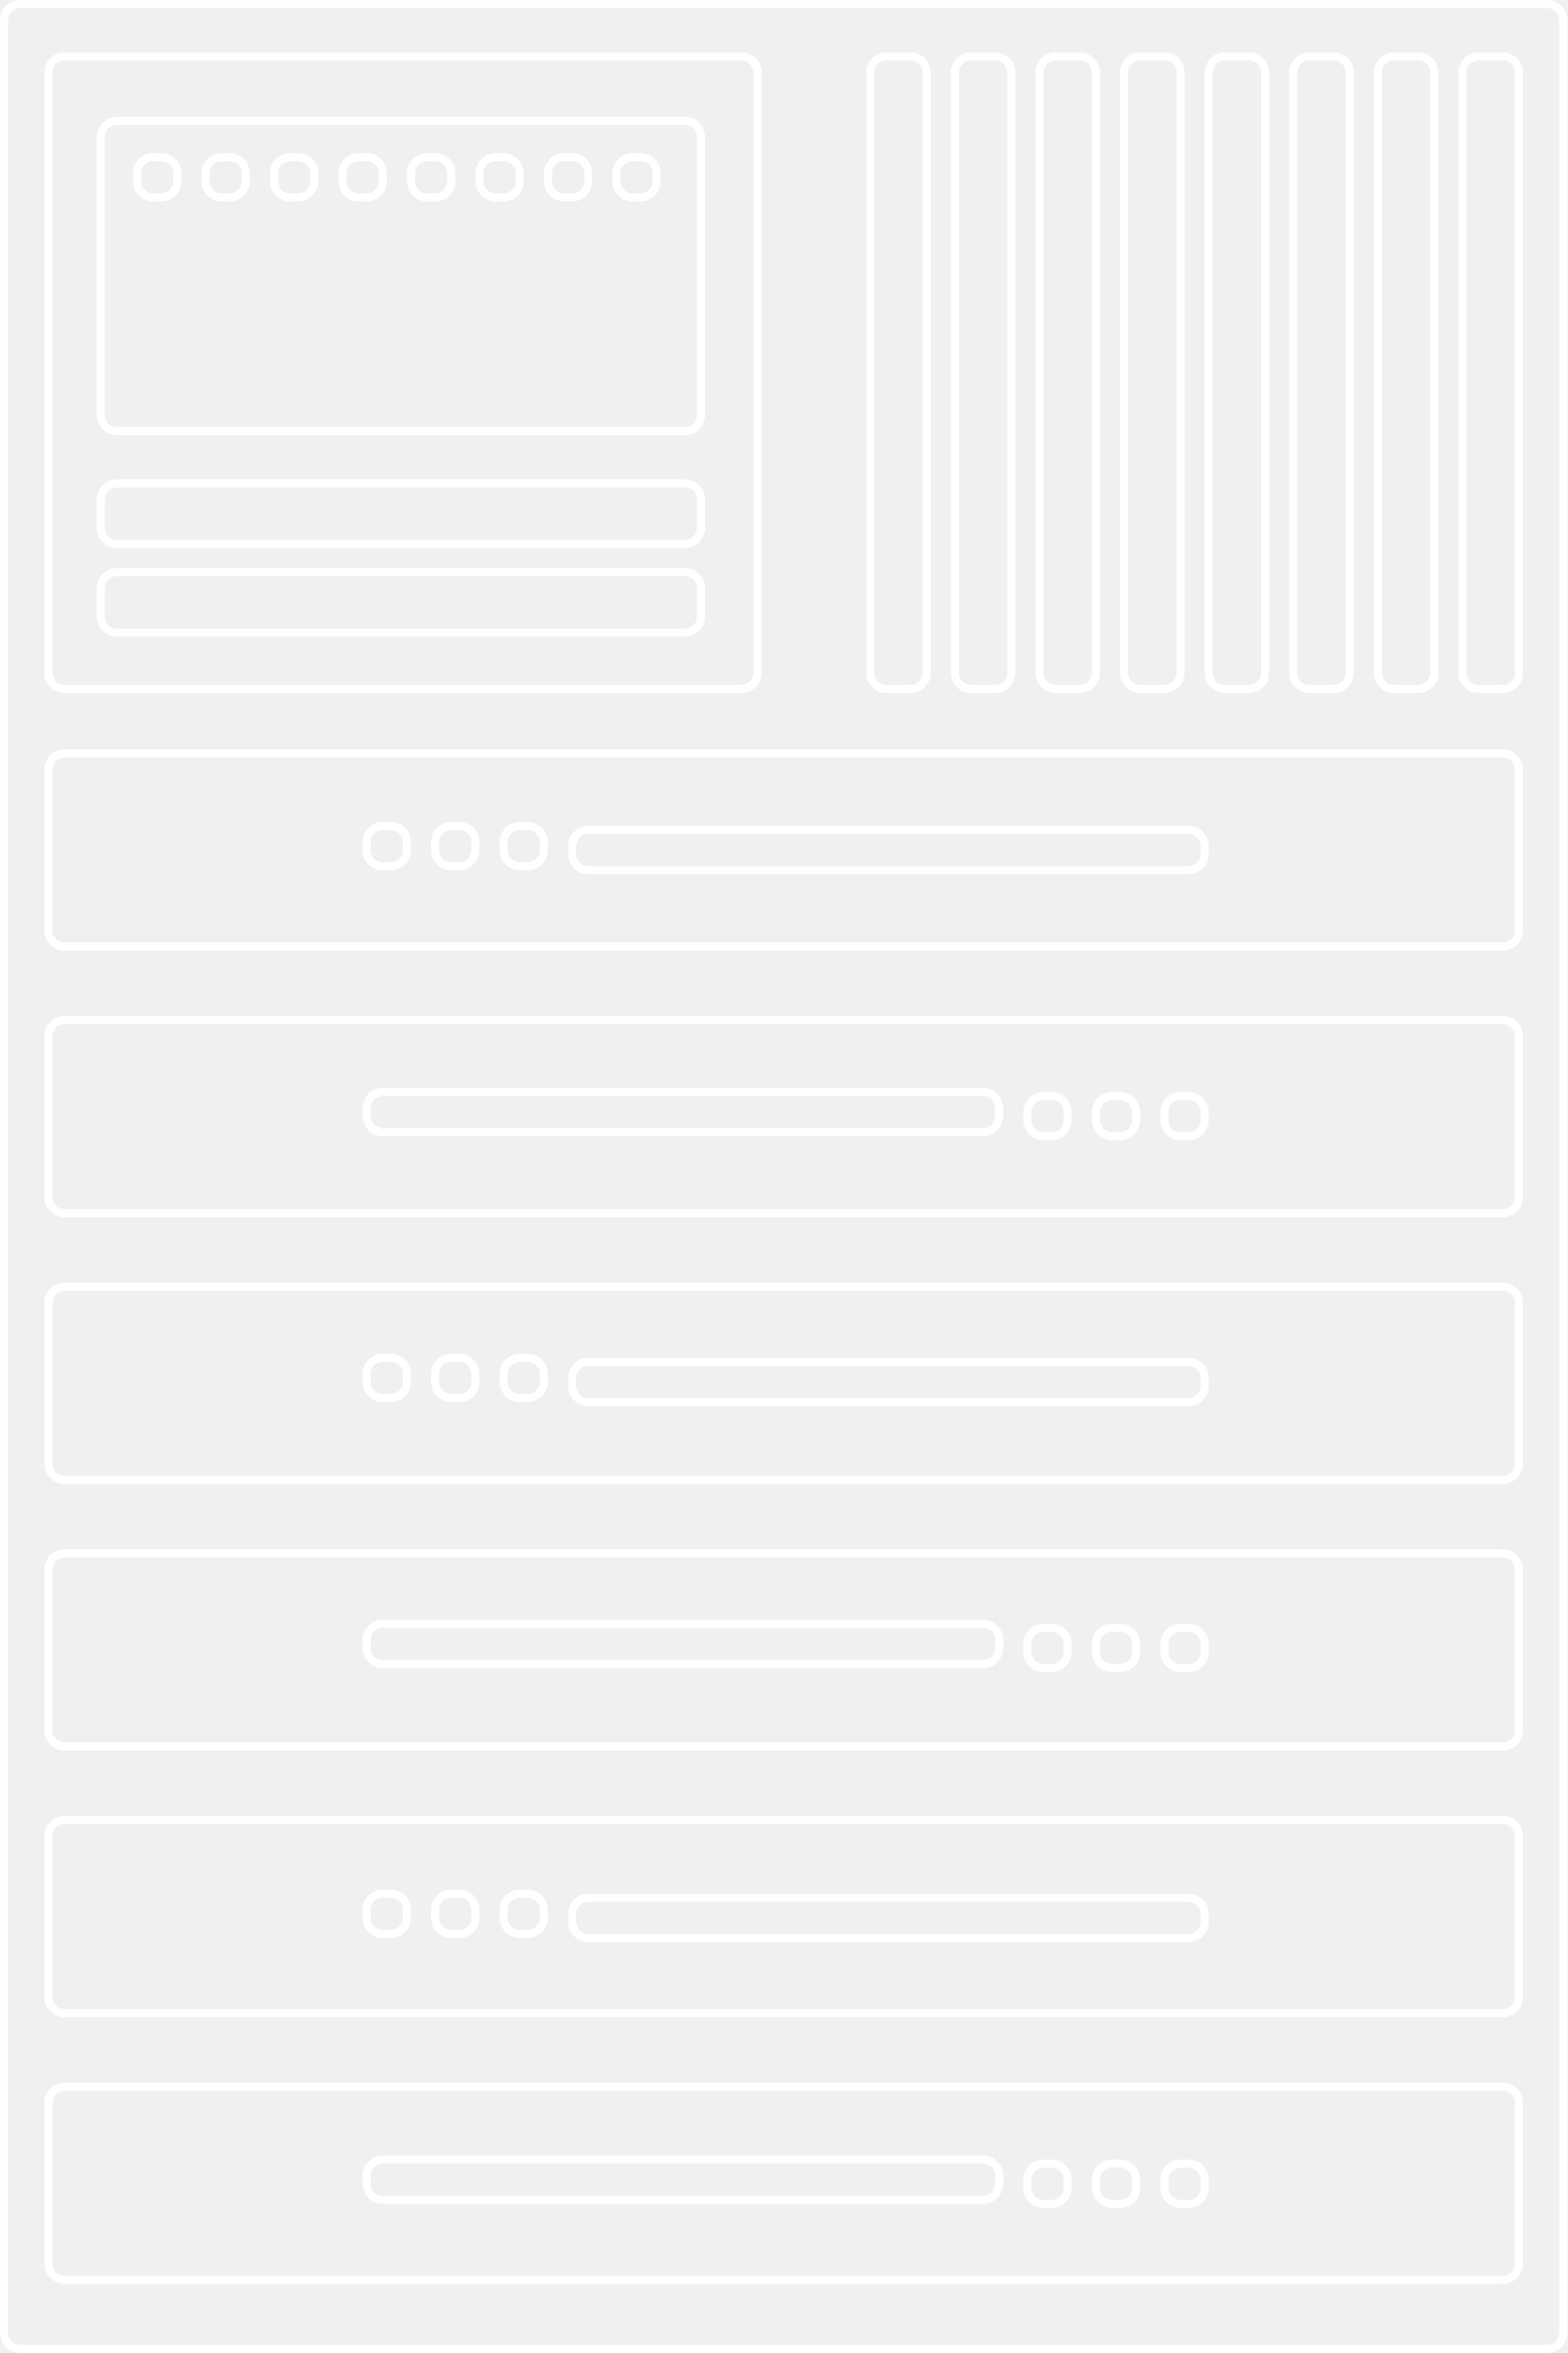
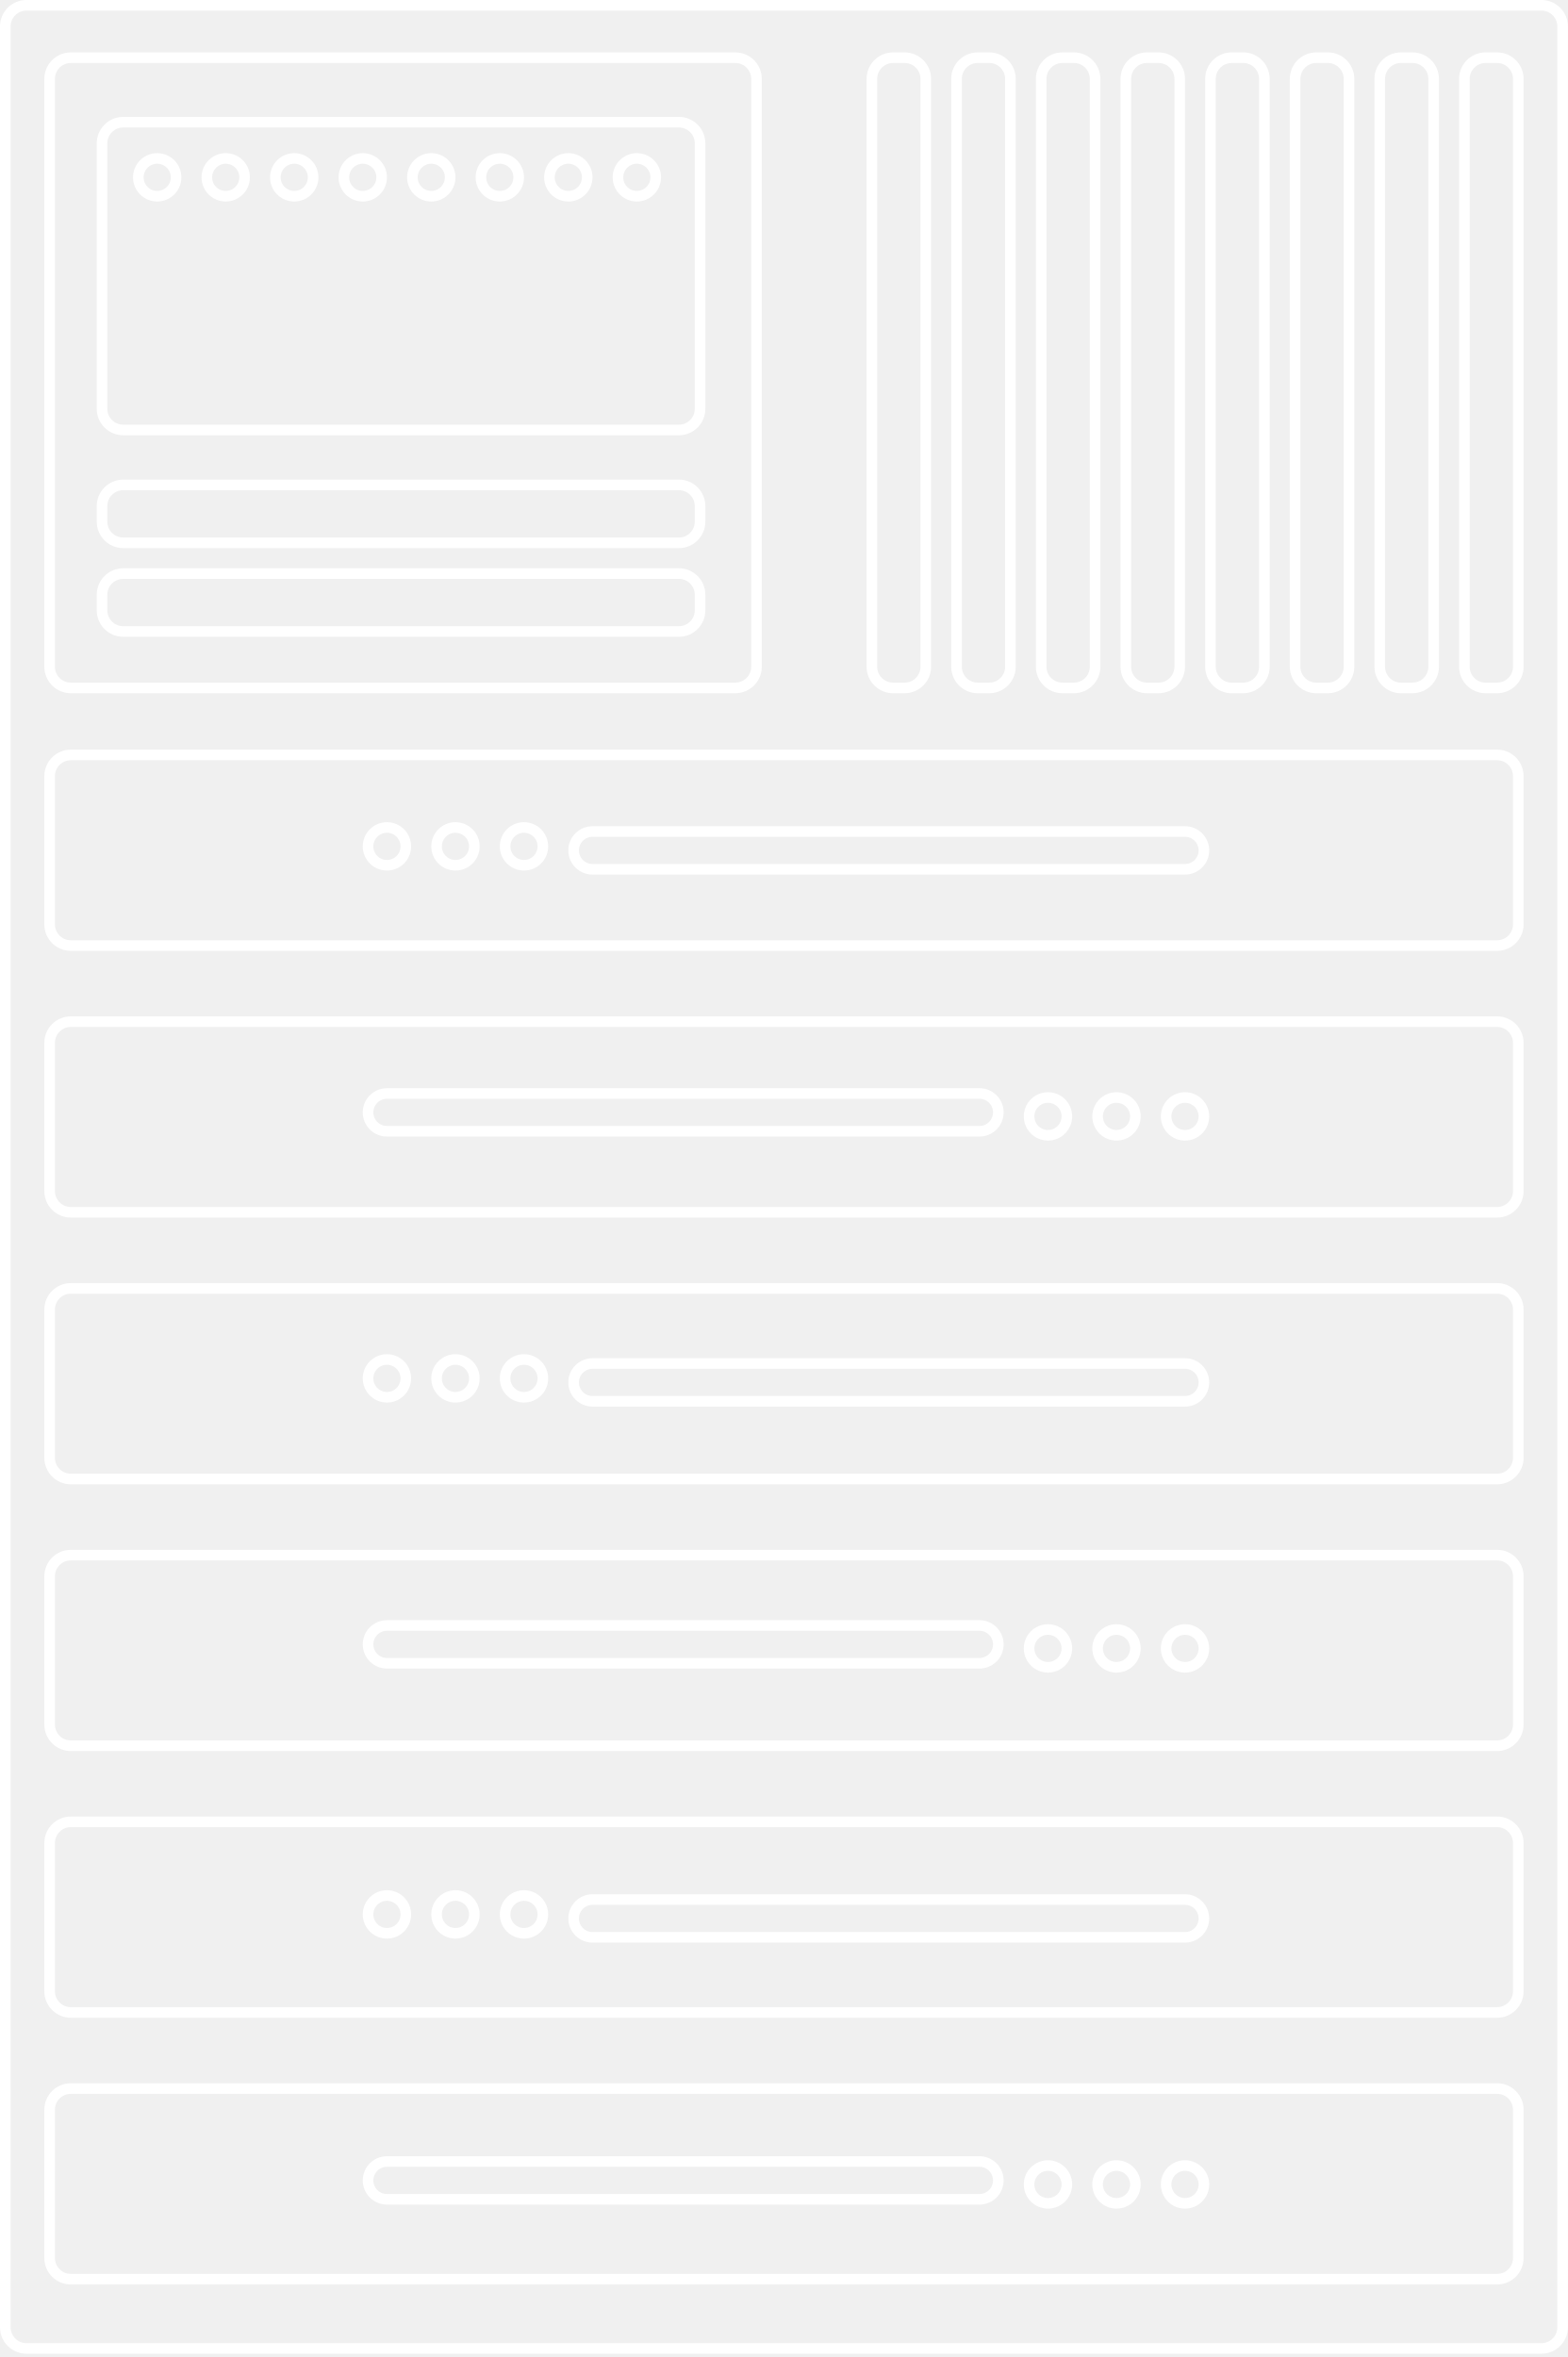
- <svg xmlns="http://www.w3.org/2000/svg" width="389" height="584" viewBox="0 0 389 584" fill="none">
-   <rect x="1" y="1" width="387" height="582" rx="4" stroke="white" stroke-width="2" />
-   <rect x="12" y="187" width="365" height="47.924" rx="4" stroke="white" stroke-width="2" />
-   <rect x="12" y="253.179" width="365" height="47.924" rx="4" stroke="white" stroke-width="2" />
-   <rect x="12" y="319.358" width="365" height="47.924" rx="4" stroke="white" stroke-width="2" />
-   <rect x="363" y="14" width="14" height="157" rx="4" stroke="white" stroke-width="2" />
-   <rect x="342" y="14" width="14" height="157" rx="4" stroke="white" stroke-width="2" />
-   <rect x="321" y="14" width="14" height="157" rx="4" stroke="white" stroke-width="2" />
-   <rect x="300" y="14" width="14" height="157" rx="4" stroke="white" stroke-width="2" />
-   <rect x="279" y="14" width="14" height="157" rx="4" stroke="white" stroke-width="2" />
-   <rect x="258" y="14" width="14" height="157" rx="4" stroke="white" stroke-width="2" />
-   <rect x="237" y="14" width="14" height="157" rx="4" stroke="white" stroke-width="2" />
-   <rect x="216" y="14" width="14" height="157" rx="4" stroke="white" stroke-width="2" />
-   <rect x="25" y="30" width="149" height="77" rx="4" stroke="white" stroke-width="2" />
-   <rect x="25" y="120" width="149" height="15" rx="4" stroke="white" stroke-width="2" />
-   <rect x="34" y="39" width="10" height="10" rx="4" stroke="white" stroke-width="2" />
-   <rect x="51" y="39" width="10" height="10" rx="4" stroke="white" stroke-width="2" />
-   <rect x="68" y="39" width="10" height="10" rx="4" stroke="white" stroke-width="2" />
-   <rect x="85" y="39" width="10" height="10" rx="4" stroke="white" stroke-width="2" />
-   <rect x="102" y="39" width="10" height="10" rx="4" stroke="white" stroke-width="2" />
-   <rect x="119" y="39" width="10" height="10" rx="4" stroke="white" stroke-width="2" />
-   <rect x="136" y="39" width="10" height="10" rx="4" stroke="white" stroke-width="2" />
-   <rect x="153" y="39" width="10" height="10" rx="4" stroke="white" stroke-width="2" />
-   <rect x="91" y="205" width="10" height="10" rx="4" stroke="white" stroke-width="2" />
-   <rect x="108" y="205" width="10" height="10" rx="4" stroke="white" stroke-width="2" />
-   <rect x="125" y="205" width="10" height="10" rx="4" stroke="white" stroke-width="2" />
-   <rect x="142" y="206" width="157" height="10" rx="4" stroke="white" stroke-width="2" />
-   <rect x="299" y="282" width="10" height="10" rx="4" transform="rotate(-180 299 282)" stroke="white" stroke-width="2" />
-   <rect x="282" y="282" width="10" height="10" rx="4" transform="rotate(-180 282 282)" stroke="white" stroke-width="2" />
-   <rect x="265" y="282" width="10" height="10" rx="4" transform="rotate(-180 265 282)" stroke="white" stroke-width="2" />
-   <rect x="248" y="281" width="157" height="10" rx="4" transform="rotate(-180 248 281)" stroke="white" stroke-width="2" />
-   <rect x="91" y="337" width="10" height="10" rx="4" stroke="white" stroke-width="2" />
-   <rect x="108" y="337" width="10" height="10" rx="4" stroke="white" stroke-width="2" />
-   <rect x="125" y="337" width="10" height="10" rx="4" stroke="white" stroke-width="2" />
-   <rect x="142" y="338" width="157" height="10" rx="4" stroke="white" stroke-width="2" />
-   <rect x="299" y="414" width="10" height="10" rx="4" transform="rotate(-180 299 414)" stroke="white" stroke-width="2" />
-   <rect x="282" y="414" width="10" height="10" rx="4" transform="rotate(-180 282 414)" stroke="white" stroke-width="2" />
-   <rect x="265" y="414" width="10" height="10" rx="4" transform="rotate(-180 265 414)" stroke="white" stroke-width="2" />
-   <rect x="248" y="413" width="157" height="10" rx="4" transform="rotate(-180 248 413)" stroke="white" stroke-width="2" />
-   <rect x="91" y="470" width="10" height="10" rx="4" stroke="white" stroke-width="2" />
-   <rect x="108" y="470" width="10" height="10" rx="4" stroke="white" stroke-width="2" />
-   <rect x="125" y="470" width="10" height="10" rx="4" stroke="white" stroke-width="2" />
-   <rect x="142" y="471" width="157" height="10" rx="4" stroke="white" stroke-width="2" />
-   <rect x="299" y="547" width="10" height="10" rx="4" transform="rotate(-180 299 547)" stroke="white" stroke-width="2" />
-   <rect x="282" y="547" width="10" height="10" rx="4" transform="rotate(-180 282 547)" stroke="white" stroke-width="2" />
-   <rect x="265" y="547" width="10" height="10" rx="4" transform="rotate(-180 265 547)" stroke="white" stroke-width="2" />
-   <rect x="248" y="546" width="157" height="10" rx="4" transform="rotate(-180 248 546)" stroke="white" stroke-width="2" />
-   <rect x="25" y="142" width="149" height="15" rx="4" stroke="white" stroke-width="2" />
-   <rect x="12" y="14" width="176" height="157" rx="4" stroke="white" stroke-width="2" />
-   <rect x="12" y="385.537" width="365" height="47.924" rx="4" stroke="white" stroke-width="2" />
-   <rect x="12" y="451.716" width="365" height="47.924" rx="4" stroke="white" stroke-width="2" />
-   <rect x="12" y="517.895" width="365" height="47.924" rx="4" stroke="white" stroke-width="2" />
+ <svg xmlns="http://www.w3.org/2000/svg" width="296" height="445" viewBox="0 0 296 445" fill="none">
+   <rect x="1" y="1" width="294" height="442.38" rx="4" stroke="white" stroke-width="2" />
+   <rect x="9.37" y="142.532" width="277.26" height="35.989" rx="4" stroke="white" stroke-width="2" />
+   <rect x="9.37" y="192.889" width="277.26" height="35.989" rx="4" stroke="white" stroke-width="2" />
+   <rect x="9.37" y="243.247" width="277.26" height="35.989" rx="4" stroke="white" stroke-width="2" />
+   <rect x="276.455" y="10.892" width="10.175" height="118.987" rx="4" stroke="white" stroke-width="2" />
+   <rect x="260.476" y="10.892" width="10.175" height="118.987" rx="4" stroke="white" stroke-width="2" />
+   <rect x="244.496" y="10.892" width="10.175" height="118.987" rx="4" stroke="white" stroke-width="2" />
+   <rect x="228.517" y="10.892" width="10.175" height="118.987" rx="4" stroke="white" stroke-width="2" />
+   <rect x="212.537" y="10.892" width="10.175" height="118.987" rx="4" stroke="white" stroke-width="2" />
+   <rect x="196.558" y="10.892" width="10.175" height="118.987" rx="4" stroke="white" stroke-width="2" />
+   <rect x="180.578" y="10.892" width="10.175" height="118.987" rx="4" stroke="white" stroke-width="2" />
+   <rect x="164.599" y="10.892" width="10.175" height="118.987" rx="4" stroke="white" stroke-width="2" />
+   <rect x="19.262" y="23.067" width="112.9" height="58.113" rx="4" stroke="white" stroke-width="2" />
+   <rect x="19.262" y="91.55" width="112.9" height="10.936" rx="4" stroke="white" stroke-width="2" />
+   <rect x="26.111" y="29.915" width="7.131" height="7.131" rx="3.566" stroke="white" stroke-width="2" />
+   <rect x="39.046" y="29.915" width="7.131" height="7.131" rx="3.566" stroke="white" stroke-width="2" />
+   <rect x="51.982" y="29.915" width="7.131" height="7.131" rx="3.566" stroke="white" stroke-width="2" />
+   <rect x="64.918" y="29.915" width="7.131" height="7.131" rx="3.566" stroke="white" stroke-width="2" />
+   <rect x="77.853" y="29.915" width="7.131" height="7.131" rx="3.566" stroke="white" stroke-width="2" />
+   <rect x="90.789" y="29.915" width="7.131" height="7.131" rx="3.566" stroke="white" stroke-width="2" />
+   <rect x="103.725" y="29.915" width="7.131" height="7.131" rx="3.566" stroke="white" stroke-width="2" />
+   <rect x="116.661" y="29.915" width="7.131" height="7.131" rx="3.566" stroke="white" stroke-width="2" />
+   <rect x="69.483" y="156.229" width="7.131" height="7.131" rx="3.566" stroke="white" stroke-width="2" />
+   <rect x="82.419" y="156.229" width="7.131" height="7.131" rx="3.566" stroke="white" stroke-width="2" />
+   <rect x="95.355" y="156.229" width="7.131" height="7.131" rx="3.566" stroke="white" stroke-width="2" />
+   <rect x="108.291" y="156.99" width="118.987" height="7.131" rx="3.566" stroke="white" stroke-width="2" />
+   <rect x="227.278" y="214.342" width="7.131" height="7.131" rx="3.566" transform="rotate(-180 227.278 214.342)" stroke="white" stroke-width="2" />
+   <rect x="214.342" y="214.342" width="7.131" height="7.131" rx="3.566" transform="rotate(-180 214.342 214.342)" stroke="white" stroke-width="2" />
+   <rect x="201.406" y="214.342" width="7.131" height="7.131" rx="3.566" transform="rotate(-180 201.406 214.342)" stroke="white" stroke-width="2" />
+   <rect x="188.47" y="213.581" width="118.987" height="7.131" rx="3.566" transform="rotate(-180 188.47 213.581)" stroke="white" stroke-width="2" />
+   <rect x="69.483" y="256.671" width="7.131" height="7.131" rx="3.566" stroke="white" stroke-width="2" />
+   <rect x="82.419" y="256.671" width="7.131" height="7.131" rx="3.566" stroke="white" stroke-width="2" />
+   <rect x="95.355" y="256.671" width="7.131" height="7.131" rx="3.566" stroke="white" stroke-width="2" />
+   <rect x="108.291" y="257.432" width="118.987" height="7.131" rx="3.566" stroke="white" stroke-width="2" />
+   <rect x="227.278" y="314.784" width="7.131" height="7.131" rx="3.566" transform="rotate(-180 227.278 314.784)" stroke="white" stroke-width="2" />
+   <rect x="214.342" y="314.784" width="7.131" height="7.131" rx="3.566" transform="rotate(-180 214.342 314.784)" stroke="white" stroke-width="2" />
+   <rect x="201.406" y="314.784" width="7.131" height="7.131" rx="3.566" transform="rotate(-180 201.406 314.784)" stroke="white" stroke-width="2" />
+   <rect x="188.47" y="314.023" width="118.987" height="7.131" rx="3.566" transform="rotate(-180 188.47 314.023)" stroke="white" stroke-width="2" />
+   <rect x="69.483" y="357.874" width="7.131" height="7.131" rx="3.566" stroke="white" stroke-width="2" />
+   <rect x="82.419" y="357.874" width="7.131" height="7.131" rx="3.566" stroke="white" stroke-width="2" />
+   <rect x="95.355" y="357.874" width="7.131" height="7.131" rx="3.566" stroke="white" stroke-width="2" />
+   <rect x="108.291" y="358.635" width="118.987" height="7.131" rx="3.566" stroke="white" stroke-width="2" />
+   <rect x="227.278" y="415.987" width="7.131" height="7.131" rx="3.566" transform="rotate(-180 227.278 415.987)" stroke="white" stroke-width="2" />
+   <rect x="214.342" y="415.987" width="7.131" height="7.131" rx="3.566" transform="rotate(-180 214.342 415.987)" stroke="white" stroke-width="2" />
+   <rect x="201.406" y="415.987" width="7.131" height="7.131" rx="3.566" transform="rotate(-180 201.406 415.987)" stroke="white" stroke-width="2" />
+   <rect x="188.47" y="415.226" width="118.987" height="7.131" rx="3.566" transform="rotate(-180 188.47 415.226)" stroke="white" stroke-width="2" />
+   <rect x="19.262" y="108.29" width="112.9" height="10.936" rx="4" stroke="white" stroke-width="2" />
+   <rect x="9.37" y="10.892" width="133.445" height="118.987" rx="4" stroke="white" stroke-width="2" />
+   <rect x="9.37" y="293.604" width="277.26" height="35.989" rx="4" stroke="white" stroke-width="2" />
+   <rect x="9.37" y="343.961" width="277.26" height="35.989" rx="4" stroke="white" stroke-width="2" />
+   <rect x="9.37" y="394.318" width="277.26" height="35.989" rx="4" stroke="white" stroke-width="2" />
</svg>
